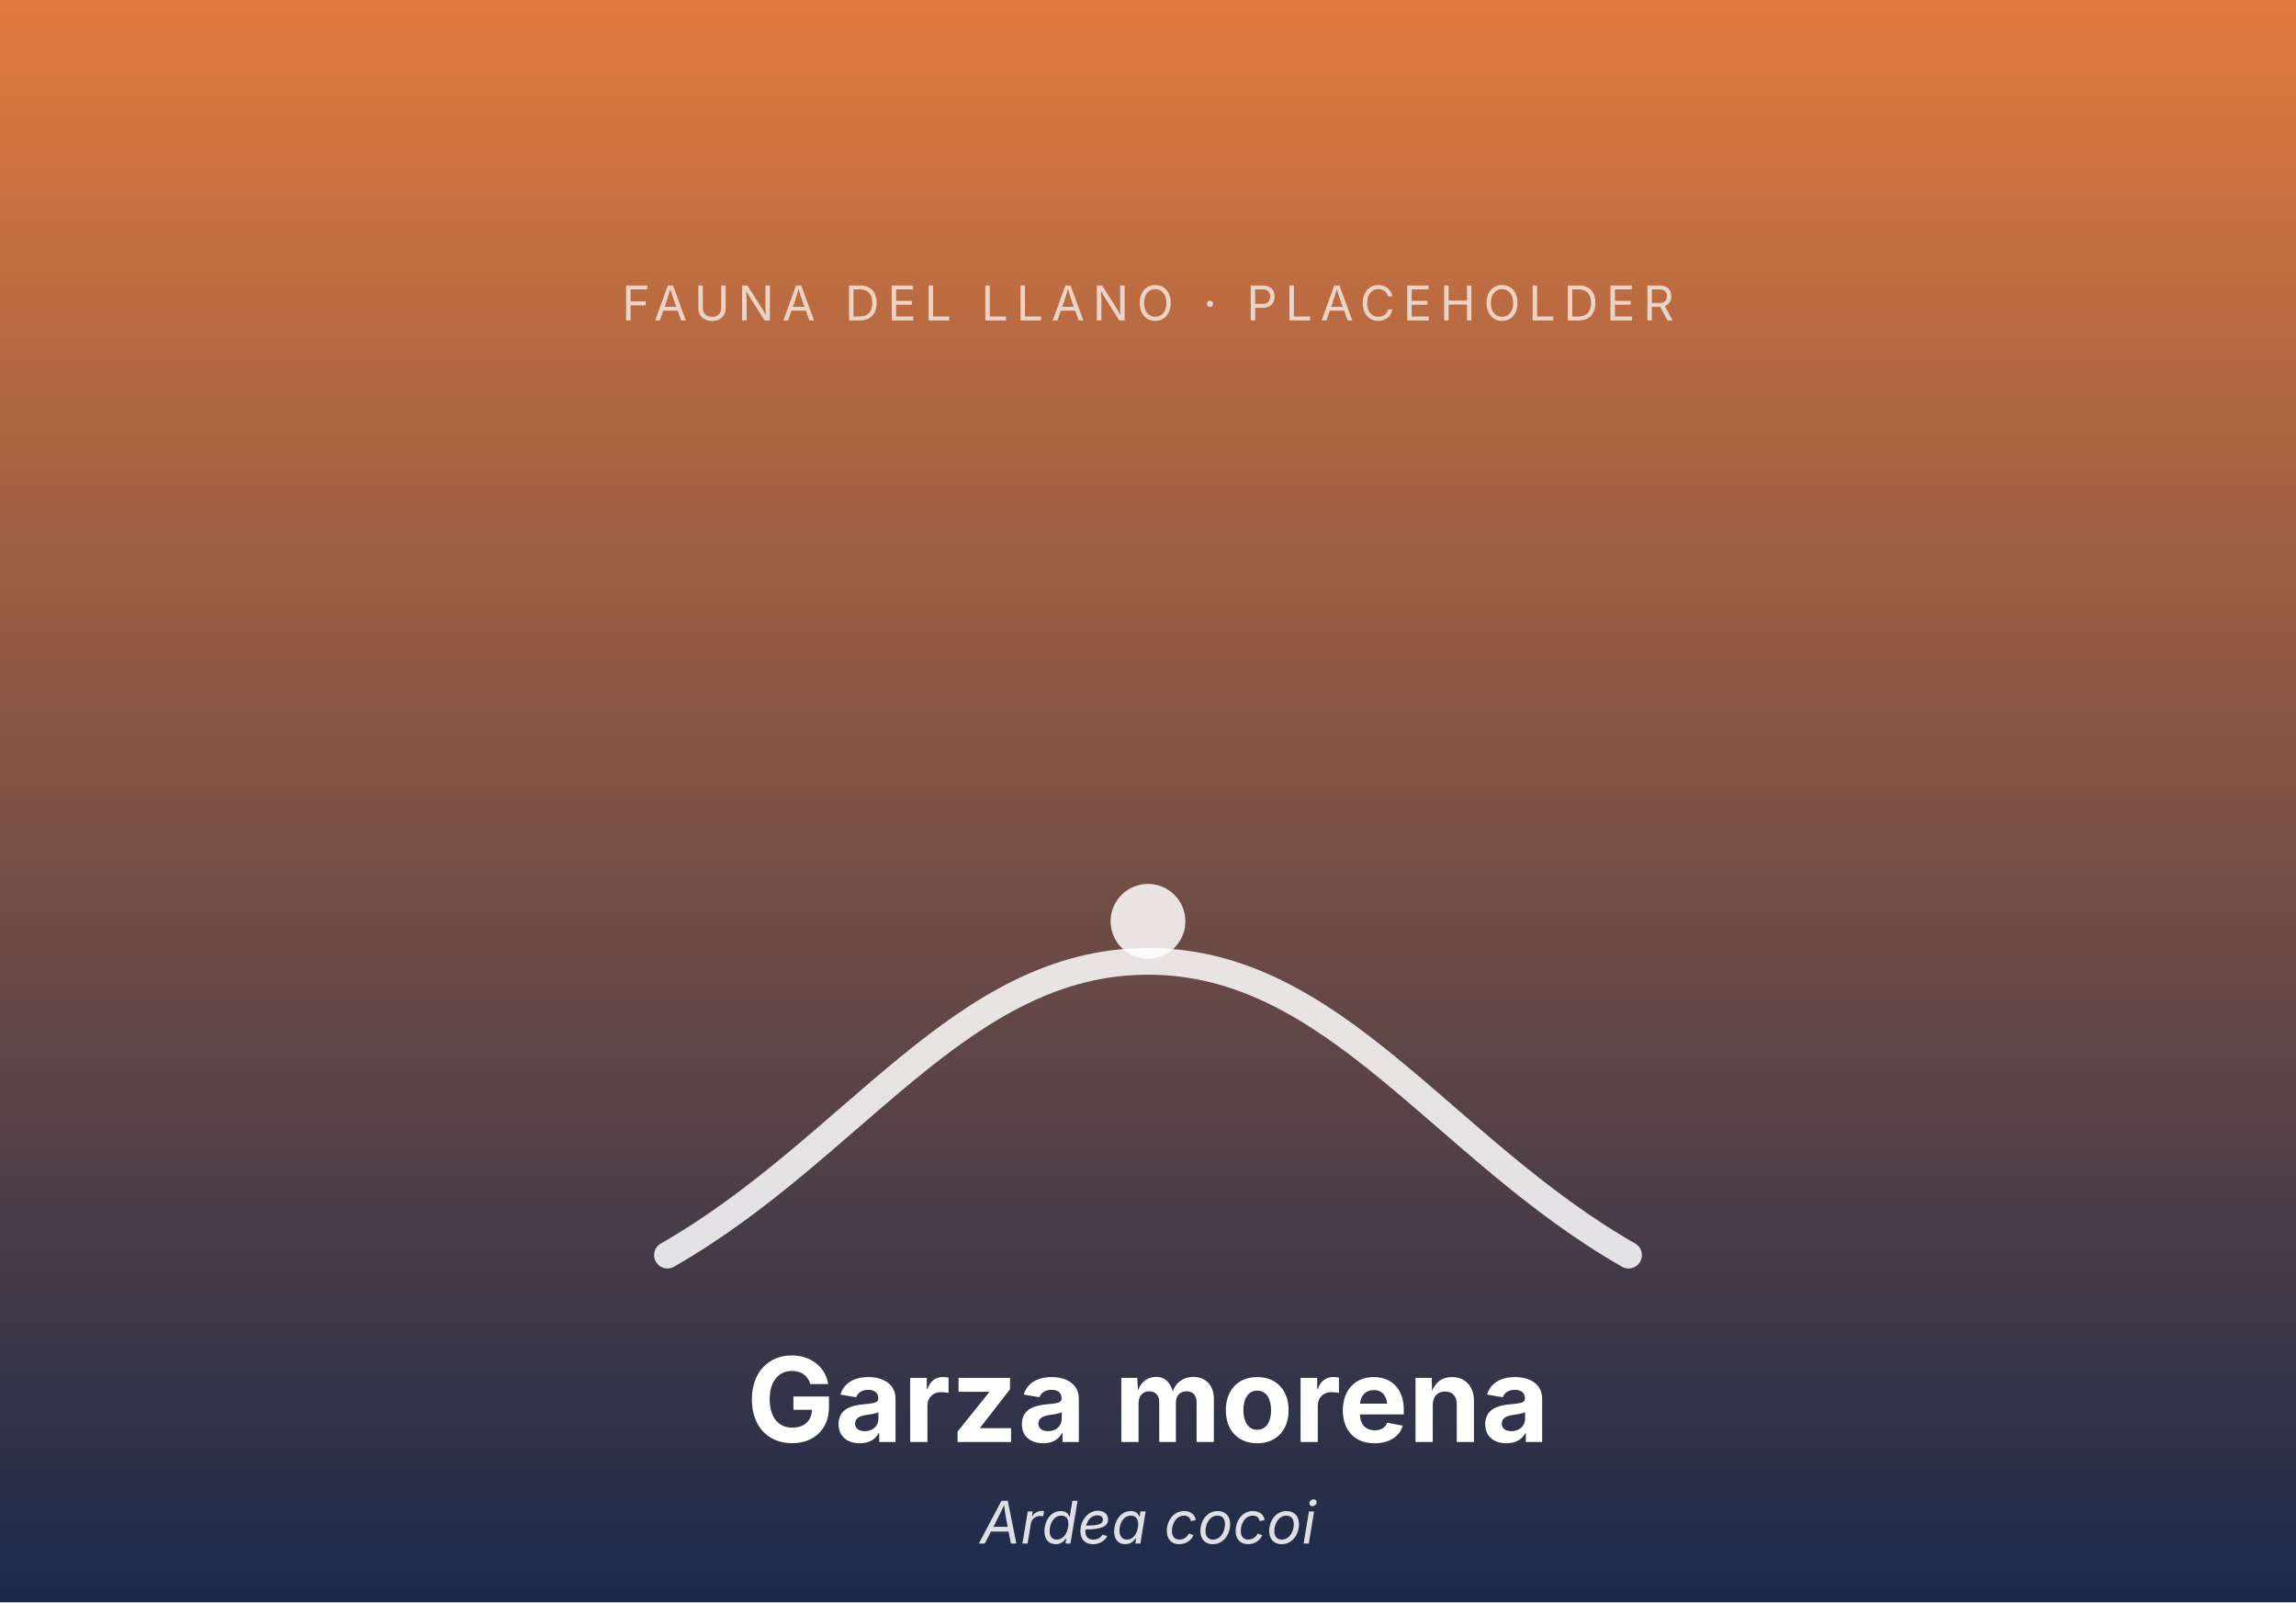
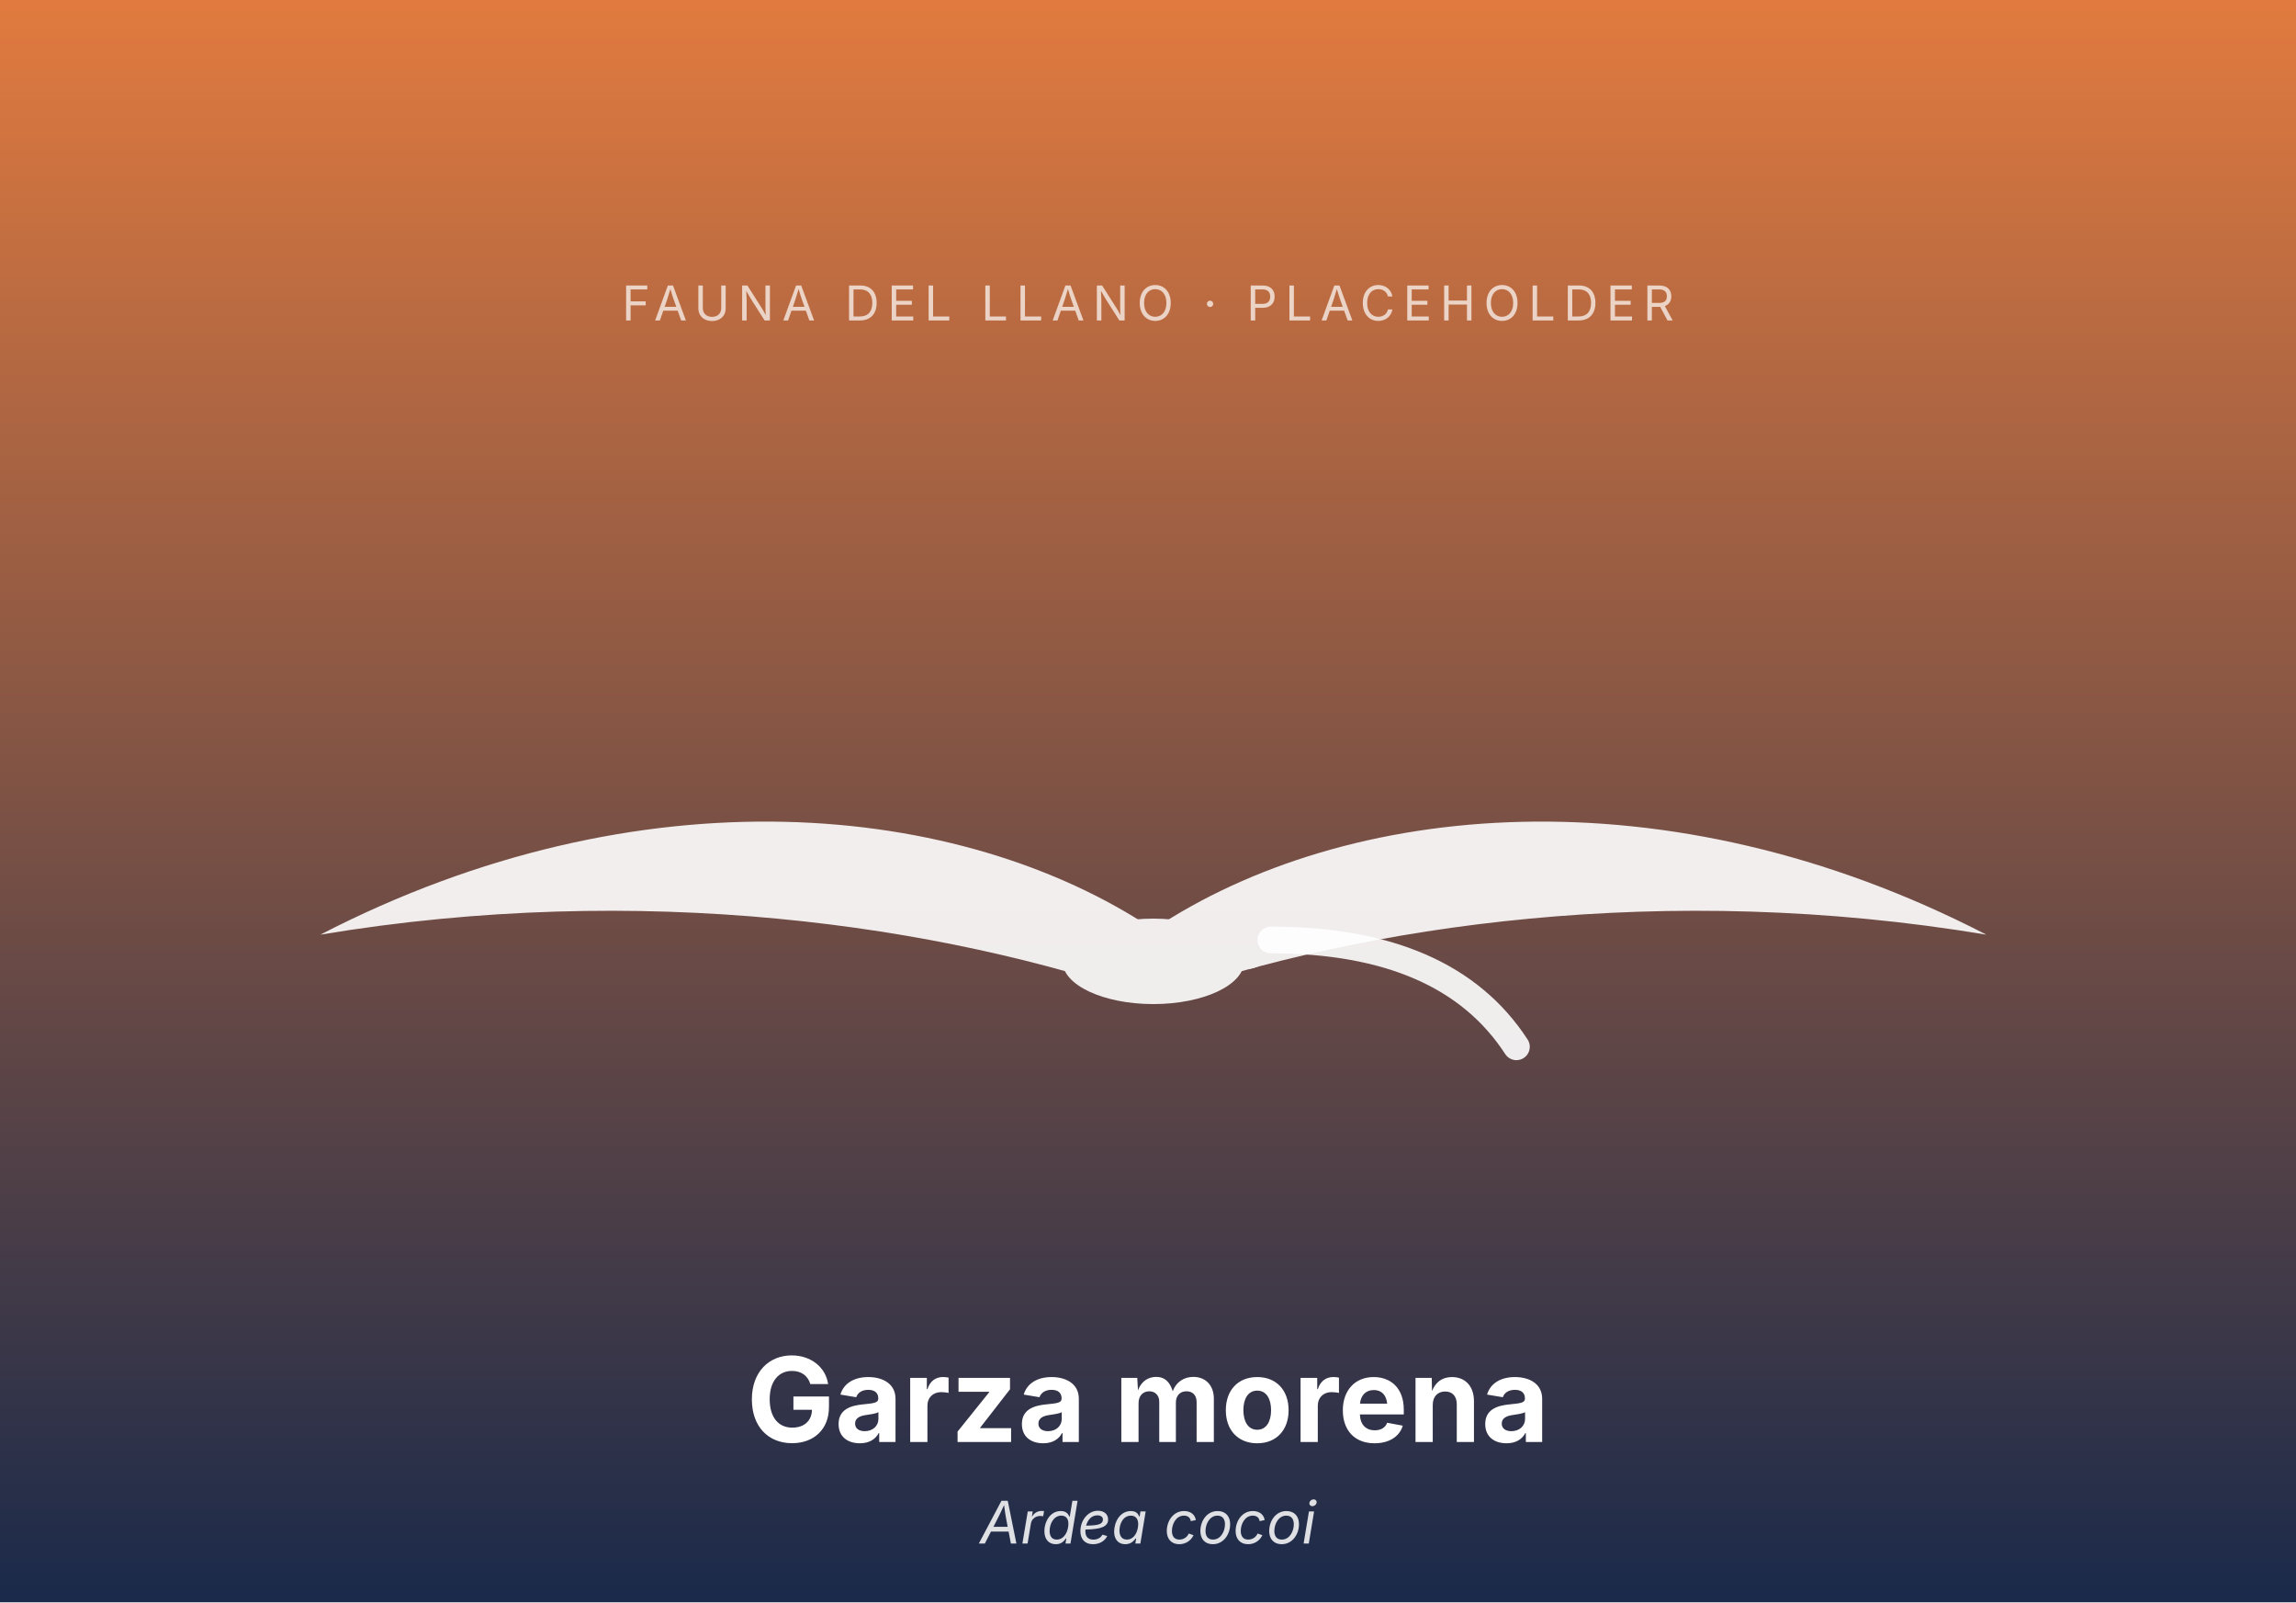
<svg xmlns="http://www.w3.org/2000/svg" viewBox="0 0 860 600" width="860" height="600" role="img" aria-label="Garza morena">
  <defs>
    <linearGradient id="bg" x1="0" y1="0" x2="0" y2="1">
      <stop offset="0" stop-color="#e07a3f" />
      <stop offset="1" stop-color="#1b2a4a" />
    </linearGradient>
  </defs>
  <rect width="860" height="600" fill="url(#bg)" />
-   <path d="M250 470 C320 430 360 360 430 360 C500 360 540 430 610 470" stroke="#ffffff" stroke-width="10" fill="none" stroke-linecap="round" opacity="0.85" />
-   <circle cx="430" cy="345" r="14" fill="#ffffff" opacity="0.85" />
+   <g fill="#ffffff" opacity="0.9">
+     <path d="M120 350 C240 288 360 300 432 348 C504 300 624 288 744 350 C624 330 512 346 432 374 C352 346 240 330 120 350 Z" />
+     <ellipse cx="432" cy="360" rx="34" ry="16" />
+     <circle cx="466" cy="350" r="13" />
+   </g>
+   <path d="M476 352 q66 0 92 40" fill="none" stroke="#ffffff" stroke-width="10" stroke-linecap="round" opacity="0.9" />
  <text x="430" y="120" text-anchor="middle" font-family="Inter, system-ui, sans-serif" font-size="18" letter-spacing="3" fill="#ffffff" opacity="0.7">FAUNA DEL LLANO · PLACEHOLDER</text>
  <text x="430" y="540" text-anchor="middle" font-family="Inter, system-ui, sans-serif" font-size="44" font-weight="700" fill="#ffffff">Garza morena</text>
  <text x="430" y="578" text-anchor="middle" font-family="Inter, system-ui, sans-serif" font-size="22" font-style="italic" fill="#ffffff" opacity="0.85">Ardea cocoi</text>
</svg>
